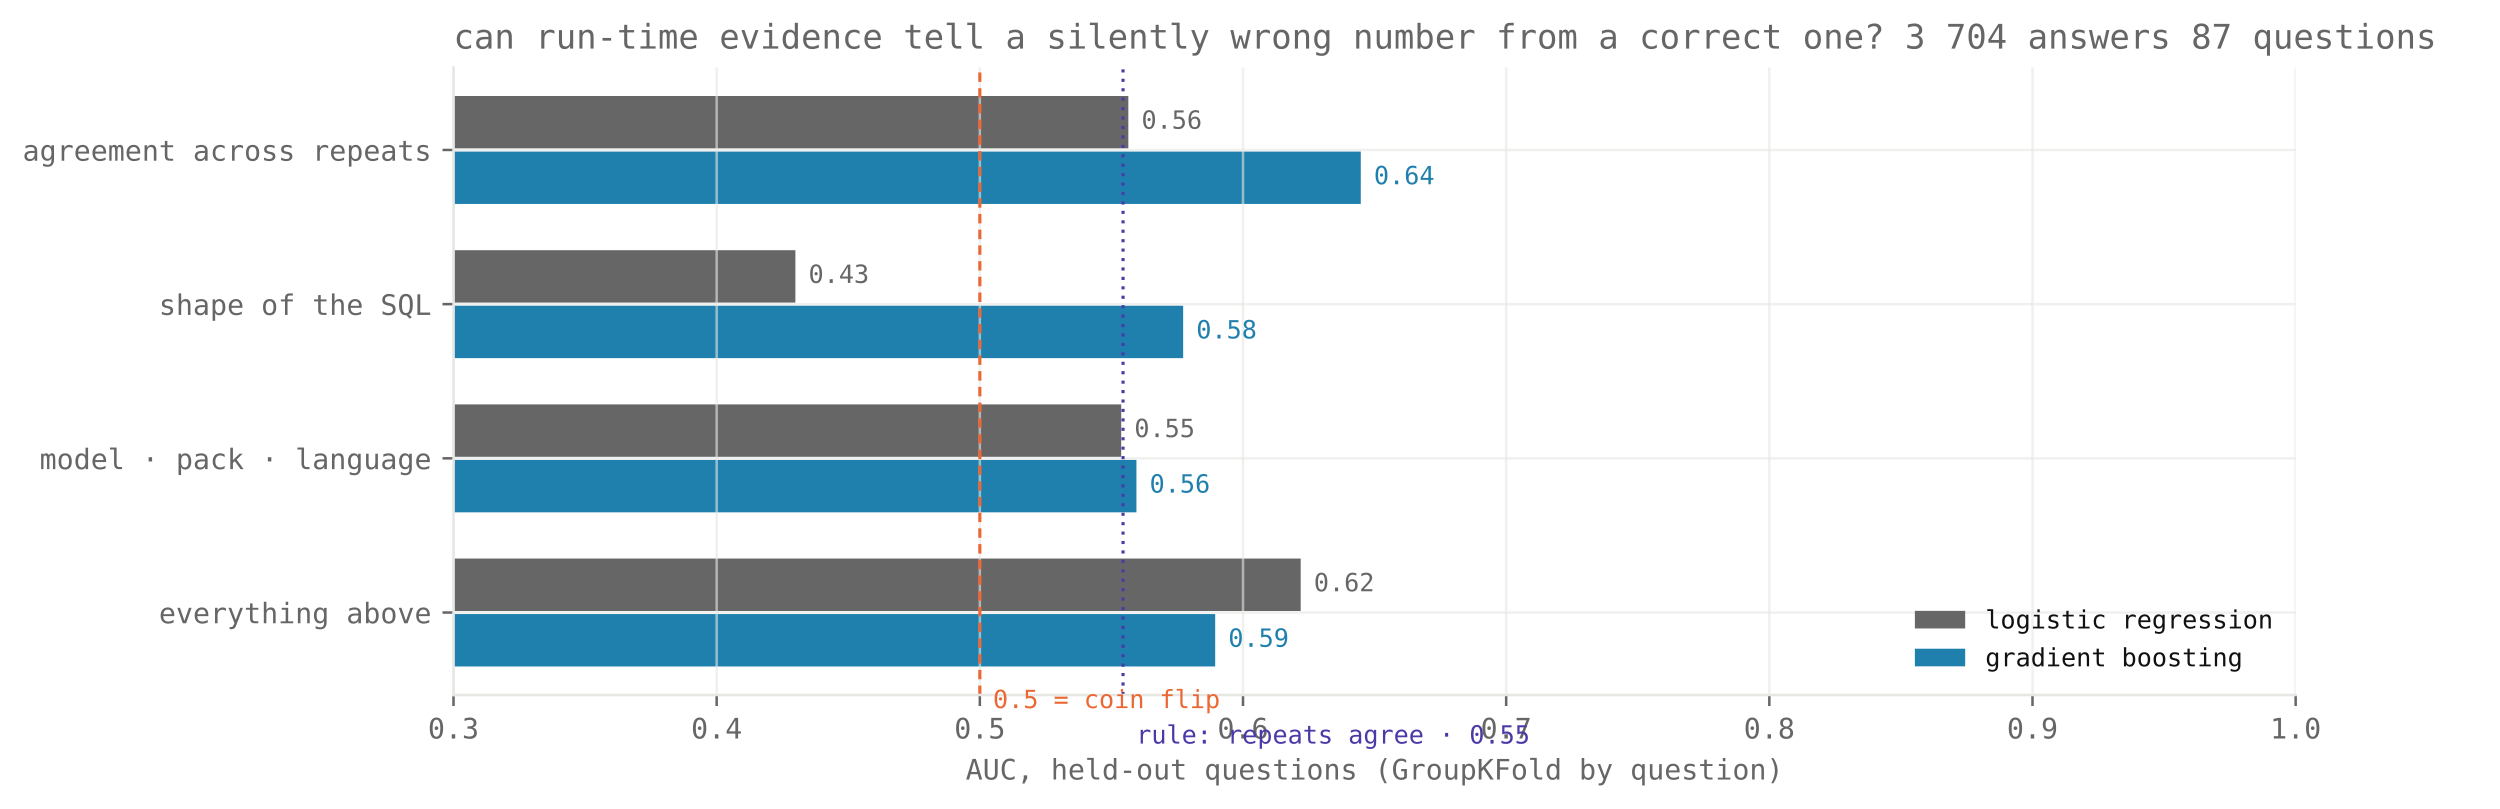
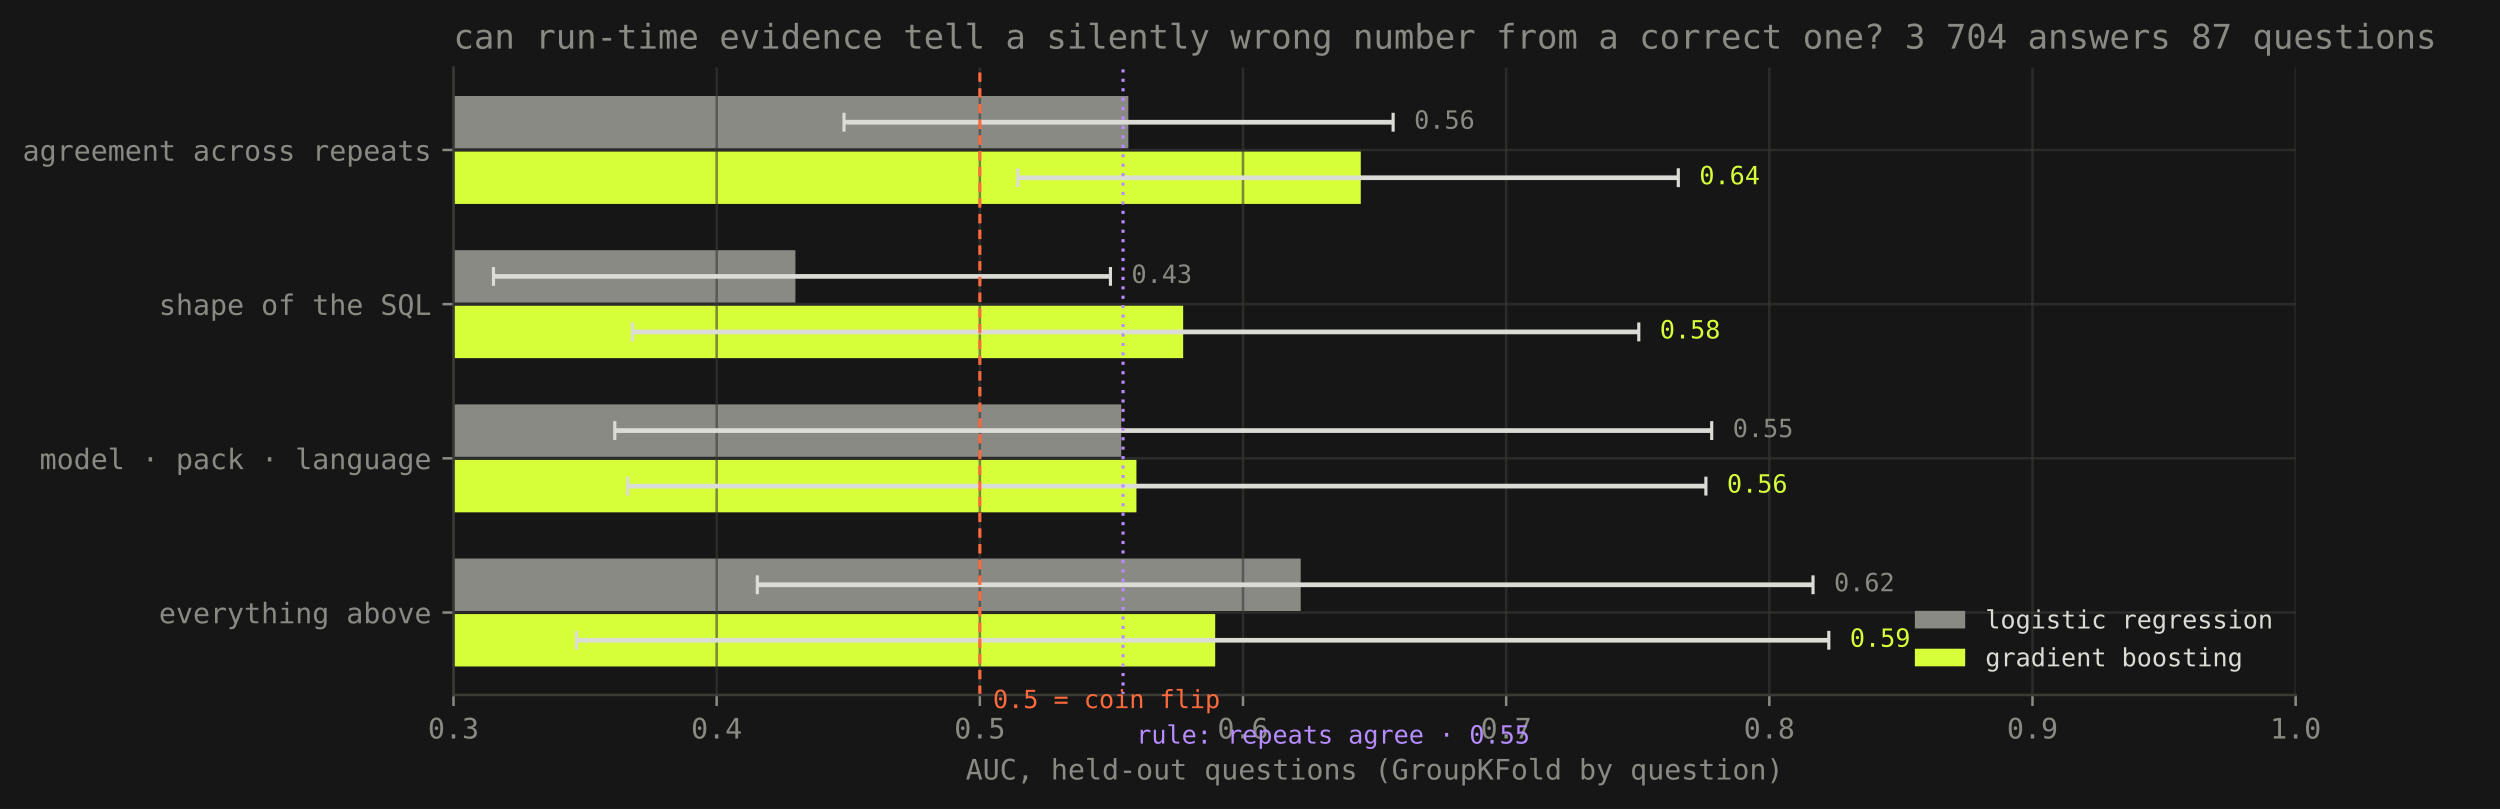
<svg xmlns="http://www.w3.org/2000/svg" xmlns:xlink="http://www.w3.org/1999/xlink" width="795.131pt" height="257.296pt" viewBox="0 0 795.131 257.296" version="1.1">
  <defs>
    <style type="text/css">*{stroke-linejoin: round; stroke-linecap: butt}</style>
  </defs>
  <g id="figure_1">
    <g id="patch_1">
-       <path d="M 0 257.296  L 795.131 257.296  L 795.131 0  L 0 0  z " style="fill: #ffffff" />
+       <path d="M 0 257.296  L 795.131 257.296  L 795.131 0  L 0 0  z " style="fill: #161616" />
    </g>
    <g id="axes_1">
      <g id="patch_2">
-         <path d="M 144.239 221.048  L 730.139 221.048  L 730.139 21.464  L 144.239 21.464  z " style="fill: #ffffff" />
+         <path d="M 144.239 221.048  L 730.139 221.048  L 730.139 21.464  L 144.239 21.464  z " style="fill: #161616" />
      </g>
      <g id="patch_3">
-         <path d="M -106.861 30.536  L 358.87 30.536  L 358.87 47.209  L -106.861 47.209  z " clip-path="url(#p1458ffee5f)" style="fill: #666666" />
+         <path d="M -106.861 30.536  L 358.87 30.536  L 358.87 47.209  L -106.861 47.209  z " clip-path="url(#pa19259a625)" style="fill: #8a8a84" />
      </g>
      <g id="patch_4">
-         <path d="M -106.861 79.574  L 252.976 79.574  L 252.976 96.246  L -106.861 96.246  z " clip-path="url(#p1458ffee5f)" style="fill: #666666" />
+         <path d="M -106.861 79.574  L 252.976 79.574  L 252.976 96.246  L -106.861 96.246  z " clip-path="url(#pa19259a625)" style="fill: #8a8a84" />
      </g>
      <g id="patch_5">
-         <path d="M -106.861 128.611  L 356.601 128.611  L 356.601 145.284  L -106.861 145.284  z " clip-path="url(#p1458ffee5f)" style="fill: #666666" />
+         <path d="M -106.861 128.611  L 356.601 128.611  L 356.601 145.284  L -106.861 145.284  z " clip-path="url(#pa19259a625)" style="fill: #8a8a84" />
      </g>
      <g id="patch_6">
-         <path d="M -106.861 177.649  L 413.689 177.649  L 413.689 194.322  L -106.861 194.322  z " clip-path="url(#p1458ffee5f)" style="fill: #666666" />
+         <path d="M -106.861 177.649  L 413.689 177.649  L 413.689 194.322  L -106.861 194.322  z " clip-path="url(#pa19259a625)" style="fill: #8a8a84" />
      </g>
      <g id="patch_7">
-         <path d="M -106.861 48.189  L 432.797 48.189  L 432.797 64.862  L -106.861 64.862  z " clip-path="url(#p1458ffee5f)" style="fill: #1f7fad" />
+         <path d="M -106.861 48.189  L 432.797 48.189  L 432.797 64.862  L -106.861 64.862  z " clip-path="url(#pa19259a625)" style="fill: #d6ff3a" />
      </g>
      <g id="patch_8">
-         <path d="M -106.861 97.227  L 376.305 97.227  L 376.305 113.9  L -106.861 113.9  z " clip-path="url(#p1458ffee5f)" style="fill: #1f7fad" />
+         <path d="M -106.861 97.227  L 376.305 97.227  L 376.305 113.9  L -106.861 113.9  z " clip-path="url(#pa19259a625)" style="fill: #d6ff3a" />
      </g>
      <g id="patch_9">
-         <path d="M -106.861 146.265  L 361.447 146.265  L 361.447 162.938  L -106.861 162.938  z " clip-path="url(#p1458ffee5f)" style="fill: #1f7fad" />
+         <path d="M -106.861 146.265  L 361.447 146.265  L 361.447 162.938  L -106.861 162.938  z " clip-path="url(#pa19259a625)" style="fill: #d6ff3a" />
      </g>
      <g id="patch_10">
-         <path d="M -106.861 195.303  L 386.492 195.303  L 386.492 211.976  L -106.861 211.976  z " clip-path="url(#p1458ffee5f)" style="fill: #1f7fad" />
+         <path d="M -106.861 195.303  L 386.492 195.303  L 386.492 211.976  L -106.861 211.976  z " clip-path="url(#pa19259a625)" style="fill: #d6ff3a" />
      </g>
      <g id="matplotlib.axis_1">
        <g id="xtick_1">
          <g id="line2d_1">
-             <path d="M 144.239 221.048  L 144.239 21.464  " clip-path="url(#p1458ffee5f)" style="fill: none; stroke: #e6e6e3; stroke-opacity: 0.6; stroke-width: 0.8; stroke-linecap: square" />
+             <path d="M 144.239 221.048  L 144.239 21.464  " clip-path="url(#pa19259a625)" style="fill: none; stroke: #3a3a36; stroke-opacity: 0.6; stroke-width: 0.8; stroke-linecap: square" />
          </g>
          <g id="line2d_2">
            <defs>
-               <path id="m25fa5abc96" d="M 0 0  L 0 3.5  " style="stroke: #666666; stroke-width: 0.8" />
+               <path id="m0ca3c2f679" d="M 0 0  L 0 3.5  " style="stroke: #8a8a84; stroke-width: 0.8" />
            </defs>
            <g>
-               <use xlink:href="#m25fa5abc96" x="144.239" y="221.048" style="fill: #666666; stroke: #666666; stroke-width: 0.8" />
+               <use xlink:href="#m0ca3c2f679" x="144.239" y="221.048" style="fill: #8a8a84; stroke: #8a8a84; stroke-width: 0.8" />
            </g>
          </g>
          <g id="text_1">
-             <text style="font-size: 9px; font-family: 'DejaVu Sans Mono', 'Bitstream Vera Sans Mono', 'Computer Modern Typewriter', 'Andale Mono', 'Nimbus Mono L', 'Courier New', 'Courier', 'Fixed', 'Terminal', monospace; text-anchor: middle; fill: #666666" x="144.239" y="234.886" transform="rotate(-0 144.2388 234.8856)">0.3</text>
+             <text style="font-size: 9px; font-family: 'DejaVu Sans Mono', 'Bitstream Vera Sans Mono', 'Computer Modern Typewriter', 'Andale Mono', 'Nimbus Mono L', 'Courier New', 'Courier', 'Fixed', 'Terminal', monospace; text-anchor: middle; fill: #8a8a84" x="144.239" y="234.886" transform="rotate(-0 144.2388 234.8856)">0.3</text>
          </g>
        </g>
        <g id="xtick_2">
          <g id="line2d_3">
-             <path d="M 227.939 221.048  L 227.939 21.464  " clip-path="url(#p1458ffee5f)" style="fill: none; stroke: #e6e6e3; stroke-opacity: 0.6; stroke-width: 0.8; stroke-linecap: square" />
+             <path d="M 227.939 221.048  L 227.939 21.464  " clip-path="url(#pa19259a625)" style="fill: none; stroke: #3a3a36; stroke-opacity: 0.6; stroke-width: 0.8; stroke-linecap: square" />
          </g>
          <g id="line2d_4">
            <g>
-               <use xlink:href="#m25fa5abc96" x="227.939" y="221.048" style="fill: #666666; stroke: #666666; stroke-width: 0.8" />
+               <use xlink:href="#m0ca3c2f679" x="227.939" y="221.048" style="fill: #8a8a84; stroke: #8a8a84; stroke-width: 0.8" />
            </g>
          </g>
          <g id="text_2">
-             <text style="font-size: 9px; font-family: 'DejaVu Sans Mono', 'Bitstream Vera Sans Mono', 'Computer Modern Typewriter', 'Andale Mono', 'Nimbus Mono L', 'Courier New', 'Courier', 'Fixed', 'Terminal', monospace; text-anchor: middle; fill: #666666" x="227.939" y="234.886" transform="rotate(-0 227.9387 234.8856)">0.4</text>
+             <text style="font-size: 9px; font-family: 'DejaVu Sans Mono', 'Bitstream Vera Sans Mono', 'Computer Modern Typewriter', 'Andale Mono', 'Nimbus Mono L', 'Courier New', 'Courier', 'Fixed', 'Terminal', monospace; text-anchor: middle; fill: #8a8a84" x="227.939" y="234.886" transform="rotate(-0 227.9387 234.8856)">0.4</text>
          </g>
        </g>
        <g id="xtick_3">
          <g id="line2d_5">
-             <path d="M 311.639 221.048  L 311.639 21.464  " clip-path="url(#p1458ffee5f)" style="fill: none; stroke: #e6e6e3; stroke-opacity: 0.6; stroke-width: 0.8; stroke-linecap: square" />
+             <path d="M 311.639 221.048  L 311.639 21.464  " clip-path="url(#pa19259a625)" style="fill: none; stroke: #3a3a36; stroke-opacity: 0.6; stroke-width: 0.8; stroke-linecap: square" />
          </g>
          <g id="line2d_6">
            <g>
-               <use xlink:href="#m25fa5abc96" x="311.639" y="221.048" style="fill: #666666; stroke: #666666; stroke-width: 0.8" />
+               <use xlink:href="#m0ca3c2f679" x="311.639" y="221.048" style="fill: #8a8a84; stroke: #8a8a84; stroke-width: 0.8" />
            </g>
          </g>
          <g id="text_3">
-             <text style="font-size: 9px; font-family: 'DejaVu Sans Mono', 'Bitstream Vera Sans Mono', 'Computer Modern Typewriter', 'Andale Mono', 'Nimbus Mono L', 'Courier New', 'Courier', 'Fixed', 'Terminal', monospace; text-anchor: middle; fill: #666666" x="311.639" y="234.886" transform="rotate(-0 311.6388 234.8856)">0.5</text>
+             <text style="font-size: 9px; font-family: 'DejaVu Sans Mono', 'Bitstream Vera Sans Mono', 'Computer Modern Typewriter', 'Andale Mono', 'Nimbus Mono L', 'Courier New', 'Courier', 'Fixed', 'Terminal', monospace; text-anchor: middle; fill: #8a8a84" x="311.639" y="234.886" transform="rotate(-0 311.6388 234.8856)">0.5</text>
          </g>
        </g>
        <g id="xtick_4">
          <g id="line2d_7">
-             <path d="M 395.339 221.048  L 395.339 21.464  " clip-path="url(#p1458ffee5f)" style="fill: none; stroke: #e6e6e3; stroke-opacity: 0.6; stroke-width: 0.8; stroke-linecap: square" />
+             <path d="M 395.339 221.048  L 395.339 21.464  " clip-path="url(#pa19259a625)" style="fill: none; stroke: #3a3a36; stroke-opacity: 0.6; stroke-width: 0.8; stroke-linecap: square" />
          </g>
          <g id="line2d_8">
            <g>
-               <use xlink:href="#m25fa5abc96" x="395.339" y="221.048" style="fill: #666666; stroke: #666666; stroke-width: 0.8" />
+               <use xlink:href="#m0ca3c2f679" x="395.339" y="221.048" style="fill: #8a8a84; stroke: #8a8a84; stroke-width: 0.8" />
            </g>
          </g>
          <g id="text_4">
-             <text style="font-size: 9px; font-family: 'DejaVu Sans Mono', 'Bitstream Vera Sans Mono', 'Computer Modern Typewriter', 'Andale Mono', 'Nimbus Mono L', 'Courier New', 'Courier', 'Fixed', 'Terminal', monospace; text-anchor: middle; fill: #666666" x="395.339" y="234.886" transform="rotate(-0 395.3388 234.8856)">0.6</text>
+             <text style="font-size: 9px; font-family: 'DejaVu Sans Mono', 'Bitstream Vera Sans Mono', 'Computer Modern Typewriter', 'Andale Mono', 'Nimbus Mono L', 'Courier New', 'Courier', 'Fixed', 'Terminal', monospace; text-anchor: middle; fill: #8a8a84" x="395.339" y="234.886" transform="rotate(-0 395.3388 234.8856)">0.6</text>
          </g>
        </g>
        <g id="xtick_5">
          <g id="line2d_9">
-             <path d="M 479.039 221.048  L 479.039 21.464  " clip-path="url(#p1458ffee5f)" style="fill: none; stroke: #e6e6e3; stroke-opacity: 0.6; stroke-width: 0.8; stroke-linecap: square" />
+             <path d="M 479.039 221.048  L 479.039 21.464  " clip-path="url(#pa19259a625)" style="fill: none; stroke: #3a3a36; stroke-opacity: 0.6; stroke-width: 0.8; stroke-linecap: square" />
          </g>
          <g id="line2d_10">
            <g>
-               <use xlink:href="#m25fa5abc96" x="479.039" y="221.048" style="fill: #666666; stroke: #666666; stroke-width: 0.8" />
+               <use xlink:href="#m0ca3c2f679" x="479.039" y="221.048" style="fill: #8a8a84; stroke: #8a8a84; stroke-width: 0.8" />
            </g>
          </g>
          <g id="text_5">
-             <text style="font-size: 9px; font-family: 'DejaVu Sans Mono', 'Bitstream Vera Sans Mono', 'Computer Modern Typewriter', 'Andale Mono', 'Nimbus Mono L', 'Courier New', 'Courier', 'Fixed', 'Terminal', monospace; text-anchor: middle; fill: #666666" x="479.039" y="234.886" transform="rotate(-0 479.0387 234.8856)">0.7</text>
+             <text style="font-size: 9px; font-family: 'DejaVu Sans Mono', 'Bitstream Vera Sans Mono', 'Computer Modern Typewriter', 'Andale Mono', 'Nimbus Mono L', 'Courier New', 'Courier', 'Fixed', 'Terminal', monospace; text-anchor: middle; fill: #8a8a84" x="479.039" y="234.886" transform="rotate(-0 479.0387 234.8856)">0.7</text>
          </g>
        </g>
        <g id="xtick_6">
          <g id="line2d_11">
-             <path d="M 562.739 221.048  L 562.739 21.464  " clip-path="url(#p1458ffee5f)" style="fill: none; stroke: #e6e6e3; stroke-opacity: 0.6; stroke-width: 0.8; stroke-linecap: square" />
+             <path d="M 562.739 221.048  L 562.739 21.464  " clip-path="url(#pa19259a625)" style="fill: none; stroke: #3a3a36; stroke-opacity: 0.6; stroke-width: 0.8; stroke-linecap: square" />
          </g>
          <g id="line2d_12">
            <g>
-               <use xlink:href="#m25fa5abc96" x="562.739" y="221.048" style="fill: #666666; stroke: #666666; stroke-width: 0.8" />
+               <use xlink:href="#m0ca3c2f679" x="562.739" y="221.048" style="fill: #8a8a84; stroke: #8a8a84; stroke-width: 0.8" />
            </g>
          </g>
          <g id="text_6">
-             <text style="font-size: 9px; font-family: 'DejaVu Sans Mono', 'Bitstream Vera Sans Mono', 'Computer Modern Typewriter', 'Andale Mono', 'Nimbus Mono L', 'Courier New', 'Courier', 'Fixed', 'Terminal', monospace; text-anchor: middle; fill: #666666" x="562.739" y="234.886" transform="rotate(-0 562.7387 234.8856)">0.8</text>
+             <text style="font-size: 9px; font-family: 'DejaVu Sans Mono', 'Bitstream Vera Sans Mono', 'Computer Modern Typewriter', 'Andale Mono', 'Nimbus Mono L', 'Courier New', 'Courier', 'Fixed', 'Terminal', monospace; text-anchor: middle; fill: #8a8a84" x="562.739" y="234.886" transform="rotate(-0 562.7387 234.8856)">0.8</text>
          </g>
        </g>
        <g id="xtick_7">
          <g id="line2d_13">
-             <path d="M 646.439 221.048  L 646.439 21.464  " clip-path="url(#p1458ffee5f)" style="fill: none; stroke: #e6e6e3; stroke-opacity: 0.6; stroke-width: 0.8; stroke-linecap: square" />
+             <path d="M 646.439 221.048  L 646.439 21.464  " clip-path="url(#pa19259a625)" style="fill: none; stroke: #3a3a36; stroke-opacity: 0.6; stroke-width: 0.8; stroke-linecap: square" />
          </g>
          <g id="line2d_14">
            <g>
-               <use xlink:href="#m25fa5abc96" x="646.439" y="221.048" style="fill: #666666; stroke: #666666; stroke-width: 0.8" />
+               <use xlink:href="#m0ca3c2f679" x="646.439" y="221.048" style="fill: #8a8a84; stroke: #8a8a84; stroke-width: 0.8" />
            </g>
          </g>
          <g id="text_7">
-             <text style="font-size: 9px; font-family: 'DejaVu Sans Mono', 'Bitstream Vera Sans Mono', 'Computer Modern Typewriter', 'Andale Mono', 'Nimbus Mono L', 'Courier New', 'Courier', 'Fixed', 'Terminal', monospace; text-anchor: middle; fill: #666666" x="646.439" y="234.886" transform="rotate(-0 646.4388 234.8856)">0.9</text>
+             <text style="font-size: 9px; font-family: 'DejaVu Sans Mono', 'Bitstream Vera Sans Mono', 'Computer Modern Typewriter', 'Andale Mono', 'Nimbus Mono L', 'Courier New', 'Courier', 'Fixed', 'Terminal', monospace; text-anchor: middle; fill: #8a8a84" x="646.439" y="234.886" transform="rotate(-0 646.4388 234.8856)">0.9</text>
          </g>
        </g>
        <g id="xtick_8">
          <g id="line2d_15">
-             <path d="M 730.139 221.048  L 730.139 21.464  " clip-path="url(#p1458ffee5f)" style="fill: none; stroke: #e6e6e3; stroke-opacity: 0.6; stroke-width: 0.8; stroke-linecap: square" />
+             <path d="M 730.139 221.048  L 730.139 21.464  " clip-path="url(#pa19259a625)" style="fill: none; stroke: #3a3a36; stroke-opacity: 0.6; stroke-width: 0.8; stroke-linecap: square" />
          </g>
          <g id="line2d_16">
            <g>
-               <use xlink:href="#m25fa5abc96" x="730.139" y="221.048" style="fill: #666666; stroke: #666666; stroke-width: 0.8" />
+               <use xlink:href="#m0ca3c2f679" x="730.139" y="221.048" style="fill: #8a8a84; stroke: #8a8a84; stroke-width: 0.8" />
            </g>
          </g>
          <g id="text_8">
-             <text style="font-size: 9px; font-family: 'DejaVu Sans Mono', 'Bitstream Vera Sans Mono', 'Computer Modern Typewriter', 'Andale Mono', 'Nimbus Mono L', 'Courier New', 'Courier', 'Fixed', 'Terminal', monospace; text-anchor: middle; fill: #666666" x="730.139" y="234.886" transform="rotate(-0 730.1387 234.8856)">1.0</text>
+             <text style="font-size: 9px; font-family: 'DejaVu Sans Mono', 'Bitstream Vera Sans Mono', 'Computer Modern Typewriter', 'Andale Mono', 'Nimbus Mono L', 'Courier New', 'Courier', 'Fixed', 'Terminal', monospace; text-anchor: middle; fill: #8a8a84" x="730.139" y="234.886" transform="rotate(-0 730.1387 234.8856)">1.0</text>
          </g>
        </g>
        <g id="text_9">
-           <text style="font-size: 9px; font-family: 'DejaVu Sans Mono', 'Bitstream Vera Sans Mono', 'Computer Modern Typewriter', 'Andale Mono', 'Nimbus Mono L', 'Courier New', 'Courier', 'Fixed', 'Terminal', monospace; text-anchor: middle; fill: #666666" x="437.189" y="247.934" transform="rotate(-0 437.1888 247.9341)">AUC, held-out questions (GroupKFold by question)</text>
+           <text style="font-size: 9px; font-family: 'DejaVu Sans Mono', 'Bitstream Vera Sans Mono', 'Computer Modern Typewriter', 'Andale Mono', 'Nimbus Mono L', 'Courier New', 'Courier', 'Fixed', 'Terminal', monospace; text-anchor: middle; fill: #8a8a84" x="437.189" y="247.934" transform="rotate(-0 437.1888 247.9341)">AUC, held-out questions (GroupKFold by question)</text>
        </g>
      </g>
      <g id="matplotlib.axis_2">
        <g id="ytick_1">
          <g id="line2d_17">
-             <path d="M 144.239 47.699  L 730.139 47.699  " clip-path="url(#p1458ffee5f)" style="fill: none; stroke: #e6e6e3; stroke-opacity: 0.6; stroke-width: 0.8; stroke-linecap: square" />
+             <path d="M 144.239 47.699  L 730.139 47.699  " clip-path="url(#pa19259a625)" style="fill: none; stroke: #3a3a36; stroke-opacity: 0.6; stroke-width: 0.8; stroke-linecap: square" />
          </g>
          <g id="line2d_18">
            <defs>
-               <path id="m1b42f7e65e" d="M 0 0  L -3.5 0  " style="stroke: #666666; stroke-width: 0.8" />
+               <path id="m1ec2f74642" d="M 0 0  L -3.5 0  " style="stroke: #8a8a84; stroke-width: 0.8" />
            </defs>
            <g>
-               <use xlink:href="#m1b42f7e65e" x="144.239" y="47.699" style="fill: #666666; stroke: #666666; stroke-width: 0.8" />
+               <use xlink:href="#m1ec2f74642" x="144.239" y="47.699" style="fill: #8a8a84; stroke: #8a8a84; stroke-width: 0.8" />
            </g>
          </g>
          <g id="text_10">
-             <text style="font-size: 9px; font-family: 'DejaVu Sans Mono', 'Bitstream Vera Sans Mono', 'Computer Modern Typewriter', 'Andale Mono', 'Nimbus Mono L', 'Courier New', 'Courier', 'Fixed', 'Terminal', monospace; text-anchor: end; fill: #666666" x="137.239" y="51.118" transform="rotate(-0 137.2388 51.11788)">agreement across repeats</text>
+             <text style="font-size: 9px; font-family: 'DejaVu Sans Mono', 'Bitstream Vera Sans Mono', 'Computer Modern Typewriter', 'Andale Mono', 'Nimbus Mono L', 'Courier New', 'Courier', 'Fixed', 'Terminal', monospace; text-anchor: end; fill: #8a8a84" x="137.239" y="51.118" transform="rotate(-0 137.2388 51.11788)">agreement across repeats</text>
          </g>
        </g>
        <g id="ytick_2">
          <g id="line2d_19">
-             <path d="M 144.239 96.737  L 730.139 96.737  " clip-path="url(#p1458ffee5f)" style="fill: none; stroke: #e6e6e3; stroke-opacity: 0.6; stroke-width: 0.8; stroke-linecap: square" />
+             <path d="M 144.239 96.737  L 730.139 96.737  " clip-path="url(#pa19259a625)" style="fill: none; stroke: #3a3a36; stroke-opacity: 0.6; stroke-width: 0.8; stroke-linecap: square" />
          </g>
          <g id="line2d_20">
            <g>
-               <use xlink:href="#m1b42f7e65e" x="144.239" y="96.737" style="fill: #666666; stroke: #666666; stroke-width: 0.8" />
+               <use xlink:href="#m1ec2f74642" x="144.239" y="96.737" style="fill: #8a8a84; stroke: #8a8a84; stroke-width: 0.8" />
            </g>
          </g>
          <g id="text_11">
-             <text style="font-size: 9px; font-family: 'DejaVu Sans Mono', 'Bitstream Vera Sans Mono', 'Computer Modern Typewriter', 'Andale Mono', 'Nimbus Mono L', 'Courier New', 'Courier', 'Fixed', 'Terminal', monospace; text-anchor: end; fill: #666666" x="137.239" y="100.156" transform="rotate(-0 137.2388 100.1561)">shape of the SQL</text>
+             <text style="font-size: 9px; font-family: 'DejaVu Sans Mono', 'Bitstream Vera Sans Mono', 'Computer Modern Typewriter', 'Andale Mono', 'Nimbus Mono L', 'Courier New', 'Courier', 'Fixed', 'Terminal', monospace; text-anchor: end; fill: #8a8a84" x="137.239" y="100.156" transform="rotate(-0 137.2388 100.1561)">shape of the SQL</text>
          </g>
        </g>
        <g id="ytick_3">
          <g id="line2d_21">
-             <path d="M 144.239 145.775  L 730.139 145.775  " clip-path="url(#p1458ffee5f)" style="fill: none; stroke: #e6e6e3; stroke-opacity: 0.6; stroke-width: 0.8; stroke-linecap: square" />
+             <path d="M 144.239 145.775  L 730.139 145.775  " clip-path="url(#pa19259a625)" style="fill: none; stroke: #3a3a36; stroke-opacity: 0.6; stroke-width: 0.8; stroke-linecap: square" />
          </g>
          <g id="line2d_22">
            <g>
-               <use xlink:href="#m1b42f7e65e" x="144.239" y="145.775" style="fill: #666666; stroke: #666666; stroke-width: 0.8" />
+               <use xlink:href="#m1ec2f74642" x="144.239" y="145.775" style="fill: #8a8a84; stroke: #8a8a84; stroke-width: 0.8" />
            </g>
          </g>
          <g id="text_12">
-             <text style="font-size: 9px; font-family: 'DejaVu Sans Mono', 'Bitstream Vera Sans Mono', 'Computer Modern Typewriter', 'Andale Mono', 'Nimbus Mono L', 'Courier New', 'Courier', 'Fixed', 'Terminal', monospace; text-anchor: end; fill: #666666" x="137.239" y="149.218" transform="rotate(-0 137.2388 149.2178)">model · pack · language</text>
+             <text style="font-size: 9px; font-family: 'DejaVu Sans Mono', 'Bitstream Vera Sans Mono', 'Computer Modern Typewriter', 'Andale Mono', 'Nimbus Mono L', 'Courier New', 'Courier', 'Fixed', 'Terminal', monospace; text-anchor: end; fill: #8a8a84" x="137.239" y="149.218" transform="rotate(-0 137.2388 149.2178)">model · pack · language</text>
          </g>
        </g>
        <g id="ytick_4">
          <g id="line2d_23">
-             <path d="M 144.239 194.812  L 730.139 194.812  " clip-path="url(#p1458ffee5f)" style="fill: none; stroke: #e6e6e3; stroke-opacity: 0.6; stroke-width: 0.8; stroke-linecap: square" />
+             <path d="M 144.239 194.812  L 730.139 194.812  " clip-path="url(#pa19259a625)" style="fill: none; stroke: #3a3a36; stroke-opacity: 0.6; stroke-width: 0.8; stroke-linecap: square" />
          </g>
          <g id="line2d_24">
            <g>
-               <use xlink:href="#m1b42f7e65e" x="144.239" y="194.812" style="fill: #666666; stroke: #666666; stroke-width: 0.8" />
+               <use xlink:href="#m1ec2f74642" x="144.239" y="194.812" style="fill: #8a8a84; stroke: #8a8a84; stroke-width: 0.8" />
            </g>
          </g>
          <g id="text_13">
-             <text style="font-size: 9px; font-family: 'DejaVu Sans Mono', 'Bitstream Vera Sans Mono', 'Computer Modern Typewriter', 'Andale Mono', 'Nimbus Mono L', 'Courier New', 'Courier', 'Fixed', 'Terminal', monospace; text-anchor: end; fill: #666666" x="137.239" y="198.232" transform="rotate(-0 137.2388 198.2317)">everything above</text>
-           </g>
-         </g>
+             <text style="font-size: 9px; font-family: 'DejaVu Sans Mono', 'Bitstream Vera Sans Mono', 'Computer Modern Typewriter', 'Andale Mono', 'Nimbus Mono L', 'Courier New', 'Courier', 'Fixed', 'Terminal', monospace; text-anchor: end; fill: #8a8a84" x="137.239" y="198.232" transform="rotate(-0 137.2388 198.2317)">everything above</text>
+           </g>
+         </g>
+       </g>
+       <g id="LineCollection_1">
+         <path d="M 268.438 38.872  L 443.086 38.872  " clip-path="url(#pa19259a625)" style="fill: none; stroke: #dcdcd6; stroke-width: 1.5" />
+         <path d="M 156.954 87.91  L 353.18 87.91  " clip-path="url(#pa19259a625)" style="fill: none; stroke: #dcdcd6; stroke-width: 1.5" />
+         <path d="M 195.534 136.948  L 544.41 136.948  " clip-path="url(#pa19259a625)" style="fill: none; stroke: #dcdcd6; stroke-width: 1.5" />
+         <path d="M 240.866 185.986  L 576.636 185.986  " clip-path="url(#pa19259a625)" style="fill: none; stroke: #dcdcd6; stroke-width: 1.5" />
      </g>
      <g id="line2d_25">
-         <path d="M 311.639 221.048  L 311.639 21.464  " clip-path="url(#p1458ffee5f)" style="fill: none; stroke-dasharray: 3,2; stroke-dashoffset: 0; stroke: #eb6834" />
+         <defs>
+           <path id="mbc6e653840" d="M 0 3  L 0 -3  " style="stroke: #dcdcd6" />
+         </defs>
+         <g clip-path="url(#pa19259a625)">
+           <use xlink:href="#mbc6e653840" x="268.438" y="38.872" style="fill: #1f77b4; stroke: #dcdcd6" />
+           <use xlink:href="#mbc6e653840" x="156.954" y="87.91" style="fill: #1f77b4; stroke: #dcdcd6" />
+           <use xlink:href="#mbc6e653840" x="195.534" y="136.948" style="fill: #1f77b4; stroke: #dcdcd6" />
+           <use xlink:href="#mbc6e653840" x="240.866" y="185.986" style="fill: #1f77b4; stroke: #dcdcd6" />
+         </g>
      </g>
      <g id="line2d_26">
-         <path d="M 357.187 221.048  L 357.187 21.464  " clip-path="url(#p1458ffee5f)" style="fill: none; stroke-dasharray: 1,2; stroke-dashoffset: 0; stroke: #4a3aa7" />
+         <g clip-path="url(#pa19259a625)">
+           <use xlink:href="#mbc6e653840" x="443.086" y="38.872" style="fill: #1f77b4; stroke: #dcdcd6" />
+           <use xlink:href="#mbc6e653840" x="353.18" y="87.91" style="fill: #1f77b4; stroke: #dcdcd6" />
+           <use xlink:href="#mbc6e653840" x="544.41" y="136.948" style="fill: #1f77b4; stroke: #dcdcd6" />
+           <use xlink:href="#mbc6e653840" x="576.636" y="185.986" style="fill: #1f77b4; stroke: #dcdcd6" />
+         </g>
+       </g>
+       <g id="LineCollection_2">
+         <path d="M 323.706 56.526  L 533.789 56.526  " clip-path="url(#pa19259a625)" style="fill: none; stroke: #dcdcd6; stroke-width: 1.5" />
+         <path d="M 201.187 105.564  L 521.219 105.564  " clip-path="url(#pa19259a625)" style="fill: none; stroke: #dcdcd6; stroke-width: 1.5" />
+         <path d="M 199.618 154.601  L 542.565 154.601  " clip-path="url(#pa19259a625)" style="fill: none; stroke: #dcdcd6; stroke-width: 1.5" />
+         <path d="M 183.392 203.639  L 581.654 203.639  " clip-path="url(#pa19259a625)" style="fill: none; stroke: #dcdcd6; stroke-width: 1.5" />
+       </g>
+       <g id="line2d_27">
+         <g clip-path="url(#pa19259a625)">
+           <use xlink:href="#mbc6e653840" x="323.706" y="56.526" style="fill: #1f77b4; stroke: #dcdcd6" />
+           <use xlink:href="#mbc6e653840" x="201.187" y="105.564" style="fill: #1f77b4; stroke: #dcdcd6" />
+           <use xlink:href="#mbc6e653840" x="199.618" y="154.601" style="fill: #1f77b4; stroke: #dcdcd6" />
+           <use xlink:href="#mbc6e653840" x="183.392" y="203.639" style="fill: #1f77b4; stroke: #dcdcd6" />
+         </g>
+       </g>
+       <g id="line2d_28">
+         <g clip-path="url(#pa19259a625)">
+           <use xlink:href="#mbc6e653840" x="533.789" y="56.526" style="fill: #1f77b4; stroke: #dcdcd6" />
+           <use xlink:href="#mbc6e653840" x="521.219" y="105.564" style="fill: #1f77b4; stroke: #dcdcd6" />
+           <use xlink:href="#mbc6e653840" x="542.565" y="154.601" style="fill: #1f77b4; stroke: #dcdcd6" />
+           <use xlink:href="#mbc6e653840" x="581.654" y="203.639" style="fill: #1f77b4; stroke: #dcdcd6" />
+         </g>
+       </g>
+       <g id="line2d_29">
+         <path d="M 311.639 221.048  L 311.639 21.464  " clip-path="url(#pa19259a625)" style="fill: none; stroke-dasharray: 3,2; stroke-dashoffset: 0; stroke: #ff6a3d" />
+       </g>
+       <g id="line2d_30">
+         <path d="M 357.187 221.048  L 357.187 21.464  " clip-path="url(#pa19259a625)" style="fill: none; stroke-dasharray: 1,2; stroke-dashoffset: 0; stroke: #b78cff" />
      </g>
      <g id="patch_11">
-         <path d="M 144.239 221.048  L 144.239 21.464  " style="fill: none; stroke: #e6e6e3; stroke-width: 0.8; stroke-linejoin: miter; stroke-linecap: square" />
+         <path d="M 144.239 221.048  L 144.239 21.464  " style="fill: none; stroke: #3a3a36; stroke-width: 0.8; stroke-linejoin: miter; stroke-linecap: square" />
      </g>
      <g id="patch_12">
-         <path d="M 144.239 221.048  L 730.139 221.048  " style="fill: none; stroke: #e6e6e3; stroke-width: 0.8; stroke-linejoin: miter; stroke-linecap: square" />
+         <path d="M 144.239 221.048  L 730.139 221.048  " style="fill: none; stroke: #3a3a36; stroke-width: 0.8; stroke-linejoin: miter; stroke-linecap: square" />
      </g>
      <g id="text_14">
-         <text style="font-size: 8px; font-family: 'DejaVu Sans Mono', 'Bitstream Vera Sans Mono', 'Computer Modern Typewriter', 'Andale Mono', 'Nimbus Mono L', 'Courier New', 'Courier', 'Fixed', 'Terminal', monospace; text-anchor: start; fill: #eb6834" x="315.824" y="225.216" transform="rotate(-0 315.8238 225.2159)">0.5 = coin flip</text>
+         <text style="font-size: 8px; font-family: 'DejaVu Sans Mono', 'Bitstream Vera Sans Mono', 'Computer Modern Typewriter', 'Andale Mono', 'Nimbus Mono L', 'Courier New', 'Courier', 'Fixed', 'Terminal', monospace; text-anchor: start; fill: #ff6a3d" x="315.824" y="225.216" transform="rotate(-0 315.8238 225.2159)">0.5 = coin flip</text>
      </g>
      <g id="text_15">
-         <text style="font-size: 8px; font-family: 'DejaVu Sans Mono', 'Bitstream Vera Sans Mono', 'Computer Modern Typewriter', 'Andale Mono', 'Nimbus Mono L', 'Courier New', 'Courier', 'Fixed', 'Terminal', monospace; text-anchor: start; fill: #4a3aa7" x="361.372" y="236.495" transform="rotate(-0 361.3724 236.4946)">rule: repeats agree · 0.55</text>
+         <text style="font-size: 8px; font-family: 'DejaVu Sans Mono', 'Bitstream Vera Sans Mono', 'Computer Modern Typewriter', 'Andale Mono', 'Nimbus Mono L', 'Courier New', 'Courier', 'Fixed', 'Terminal', monospace; text-anchor: start; fill: #b78cff" x="361.372" y="236.495" transform="rotate(-0 361.3724 236.4946)">rule: repeats agree · 0.55</text>
      </g>
      <g id="text_16">
-         <text style="font-size: 8px; font-family: 'DejaVu Sans Mono', 'Bitstream Vera Sans Mono', 'Computer Modern Typewriter', 'Andale Mono', 'Nimbus Mono L', 'Courier New', 'Courier', 'Fixed', 'Terminal', monospace; text-anchor: start; fill: #666666" x="363.055" y="40.95" transform="rotate(-0 363.0551 40.95025)">0.56</text>
+         <text style="font-size: 8px; font-family: 'DejaVu Sans Mono', 'Bitstream Vera Sans Mono', 'Computer Modern Typewriter', 'Andale Mono', 'Nimbus Mono L', 'Courier New', 'Courier', 'Fixed', 'Terminal', monospace; text-anchor: start; fill: #8a8a84" x="449.782" y="40.95" transform="rotate(-0 449.782 40.95025)">0.56</text>
      </g>
      <g id="text_17">
-         <text style="font-size: 8px; font-family: 'DejaVu Sans Mono', 'Bitstream Vera Sans Mono', 'Computer Modern Typewriter', 'Andale Mono', 'Nimbus Mono L', 'Courier New', 'Courier', 'Fixed', 'Terminal', monospace; text-anchor: start; fill: #1f7fad" x="436.982" y="58.604" transform="rotate(-0 436.9819 58.60387)">0.64</text>
+         <text style="font-size: 8px; font-family: 'DejaVu Sans Mono', 'Bitstream Vera Sans Mono', 'Computer Modern Typewriter', 'Andale Mono', 'Nimbus Mono L', 'Courier New', 'Courier', 'Fixed', 'Terminal', monospace; text-anchor: start; fill: #d6ff3a" x="540.485" y="58.604" transform="rotate(-0 540.4847 58.60387)">0.64</text>
      </g>
      <g id="text_18">
-         <text style="font-size: 8px; font-family: 'DejaVu Sans Mono', 'Bitstream Vera Sans Mono', 'Computer Modern Typewriter', 'Andale Mono', 'Nimbus Mono L', 'Courier New', 'Courier', 'Fixed', 'Terminal', monospace; text-anchor: start; fill: #666666" x="257.161" y="89.988" transform="rotate(-0 257.1606 89.98808)">0.43</text>
+         <text style="font-size: 8px; font-family: 'DejaVu Sans Mono', 'Bitstream Vera Sans Mono', 'Computer Modern Typewriter', 'Andale Mono', 'Nimbus Mono L', 'Courier New', 'Courier', 'Fixed', 'Terminal', monospace; text-anchor: start; fill: #8a8a84" x="359.876" y="89.988" transform="rotate(-0 359.8762 89.98808)">0.43</text>
      </g>
      <g id="text_19">
-         <text style="font-size: 8px; font-family: 'DejaVu Sans Mono', 'Bitstream Vera Sans Mono', 'Computer Modern Typewriter', 'Andale Mono', 'Nimbus Mono L', 'Courier New', 'Courier', 'Fixed', 'Terminal', monospace; text-anchor: start; fill: #1f7fad" x="380.49" y="107.642" transform="rotate(-0 380.49 107.6417)">0.58</text>
+         <text style="font-size: 8px; font-family: 'DejaVu Sans Mono', 'Bitstream Vera Sans Mono', 'Computer Modern Typewriter', 'Andale Mono', 'Nimbus Mono L', 'Courier New', 'Courier', 'Fixed', 'Terminal', monospace; text-anchor: start; fill: #d6ff3a" x="527.915" y="107.642" transform="rotate(-0 527.9154 107.6417)">0.58</text>
      </g>
      <g id="text_20">
-         <text style="font-size: 8px; font-family: 'DejaVu Sans Mono', 'Bitstream Vera Sans Mono', 'Computer Modern Typewriter', 'Andale Mono', 'Nimbus Mono L', 'Courier New', 'Courier', 'Fixed', 'Terminal', monospace; text-anchor: start; fill: #666666" x="360.786" y="139.026" transform="rotate(-0 360.7855 139.0259)">0.55</text>
+         <text style="font-size: 8px; font-family: 'DejaVu Sans Mono', 'Bitstream Vera Sans Mono', 'Computer Modern Typewriter', 'Andale Mono', 'Nimbus Mono L', 'Courier New', 'Courier', 'Fixed', 'Terminal', monospace; text-anchor: start; fill: #8a8a84" x="551.106" y="139.026" transform="rotate(-0 551.1056 139.0259)">0.55</text>
      </g>
      <g id="text_21">
-         <text style="font-size: 8px; font-family: 'DejaVu Sans Mono', 'Bitstream Vera Sans Mono', 'Computer Modern Typewriter', 'Andale Mono', 'Nimbus Mono L', 'Courier New', 'Courier', 'Fixed', 'Terminal', monospace; text-anchor: start; fill: #1f7fad" x="365.632" y="156.68" transform="rotate(-0 365.6315 156.6795)">0.56</text>
+         <text style="font-size: 8px; font-family: 'DejaVu Sans Mono', 'Bitstream Vera Sans Mono', 'Computer Modern Typewriter', 'Andale Mono', 'Nimbus Mono L', 'Courier New', 'Courier', 'Fixed', 'Terminal', monospace; text-anchor: start; fill: #d6ff3a" x="549.261" y="156.68" transform="rotate(-0 549.261 156.6795)">0.56</text>
      </g>
      <g id="text_22">
-         <text style="font-size: 8px; font-family: 'DejaVu Sans Mono', 'Bitstream Vera Sans Mono', 'Computer Modern Typewriter', 'Andale Mono', 'Nimbus Mono L', 'Courier New', 'Courier', 'Fixed', 'Terminal', monospace; text-anchor: start; fill: #666666" x="417.874" y="188.064" transform="rotate(-0 417.8744 188.0638)">0.62</text>
+         <text style="font-size: 8px; font-family: 'DejaVu Sans Mono', 'Bitstream Vera Sans Mono', 'Computer Modern Typewriter', 'Andale Mono', 'Nimbus Mono L', 'Courier New', 'Courier', 'Fixed', 'Terminal', monospace; text-anchor: start; fill: #8a8a84" x="583.332" y="188.064" transform="rotate(-0 583.3316 188.0638)">0.62</text>
      </g>
      <g id="text_23">
-         <text style="font-size: 8px; font-family: 'DejaVu Sans Mono', 'Bitstream Vera Sans Mono', 'Computer Modern Typewriter', 'Andale Mono', 'Nimbus Mono L', 'Courier New', 'Courier', 'Fixed', 'Terminal', monospace; text-anchor: start; fill: #1f7fad" x="390.677" y="205.717" transform="rotate(-0 390.6773 205.7174)">0.59</text>
+         <text style="font-size: 8px; font-family: 'DejaVu Sans Mono', 'Bitstream Vera Sans Mono', 'Computer Modern Typewriter', 'Andale Mono', 'Nimbus Mono L', 'Courier New', 'Courier', 'Fixed', 'Terminal', monospace; text-anchor: start; fill: #d6ff3a" x="588.35" y="205.717" transform="rotate(-0 588.3501 205.7174)">0.59</text>
      </g>
      <g id="text_24">
-         <text style="font-size: 10.8px; font-family: 'DejaVu Sans Mono', 'Bitstream Vera Sans Mono', 'Computer Modern Typewriter', 'Andale Mono', 'Nimbus Mono L', 'Courier New', 'Courier', 'Fixed', 'Terminal', monospace; text-anchor: start; fill: #666666" x="144.239" y="15.464" transform="rotate(-0 144.2388 15.46369)">can run-time evidence tell a silently wrong number from a correct one?  3 704 answers  87 questions</text>
+         <text style="font-size: 10.8px; font-family: 'DejaVu Sans Mono', 'Bitstream Vera Sans Mono', 'Computer Modern Typewriter', 'Andale Mono', 'Nimbus Mono L', 'Courier New', 'Courier', 'Fixed', 'Terminal', monospace; text-anchor: start; fill: #8a8a84" x="144.239" y="15.464" transform="rotate(-0 144.2388 15.46369)">can run-time evidence tell a silently wrong number from a correct one?  3 704 answers  87 questions</text>
      </g>
      <g id="legend_1">
        <g id="patch_13">
-           <path d="M 609.03 199.883  L 625.03 199.883  L 625.03 194.283  L 609.03 194.283  z " style="fill: #666666" />
+           <path d="M 609.03 199.883  L 625.03 199.883  L 625.03 194.283  L 609.03 194.283  z " style="fill: #8a8a84" />
        </g>
        <g id="text_25">
-           <text style="font-size: 8px; font-family: 'DejaVu Sans Mono', 'Bitstream Vera Sans Mono', 'Computer Modern Typewriter', 'Andale Mono', 'Nimbus Mono L', 'Courier New', 'Courier', 'Fixed', 'Terminal', monospace; text-anchor: start; fill: #111111" x="631.43" y="199.883" transform="rotate(-0 631.43 199.8827)">logistic regression</text>
+           <text style="font-size: 8px; font-family: 'DejaVu Sans Mono', 'Bitstream Vera Sans Mono', 'Computer Modern Typewriter', 'Andale Mono', 'Nimbus Mono L', 'Courier New', 'Courier', 'Fixed', 'Terminal', monospace; text-anchor: start; fill: #dcdcd6" x="631.43" y="199.883" transform="rotate(-0 631.43 199.8827)">logistic regression</text>
        </g>
        <g id="patch_14">
-           <path d="M 609.03 211.926  L 625.03 211.926  L 625.03 206.326  L 609.03 206.326  z " style="fill: #1f7fad" />
+           <path d="M 609.03 211.926  L 625.03 211.926  L 625.03 206.326  L 609.03 206.326  z " style="fill: #d6ff3a" />
        </g>
        <g id="text_26">
-           <text style="font-size: 8px; font-family: 'DejaVu Sans Mono', 'Bitstream Vera Sans Mono', 'Computer Modern Typewriter', 'Andale Mono', 'Nimbus Mono L', 'Courier New', 'Courier', 'Fixed', 'Terminal', monospace; text-anchor: start; fill: #111111" x="631.43" y="211.926" transform="rotate(-0 631.43 211.9258)">gradient boosting</text>
+           <text style="font-size: 8px; font-family: 'DejaVu Sans Mono', 'Bitstream Vera Sans Mono', 'Computer Modern Typewriter', 'Andale Mono', 'Nimbus Mono L', 'Courier New', 'Courier', 'Fixed', 'Terminal', monospace; text-anchor: start; fill: #dcdcd6" x="631.43" y="211.926" transform="rotate(-0 631.43 211.9258)">gradient boosting</text>
        </g>
      </g>
    </g>
  </g>
  <defs>
-     <clipPath id="p1458ffee5f">
+     <clipPath id="pa19259a625">
      <rect x="144.239" y="21.464" width="585.9" height="199.584" />
    </clipPath>
  </defs>
</svg>
